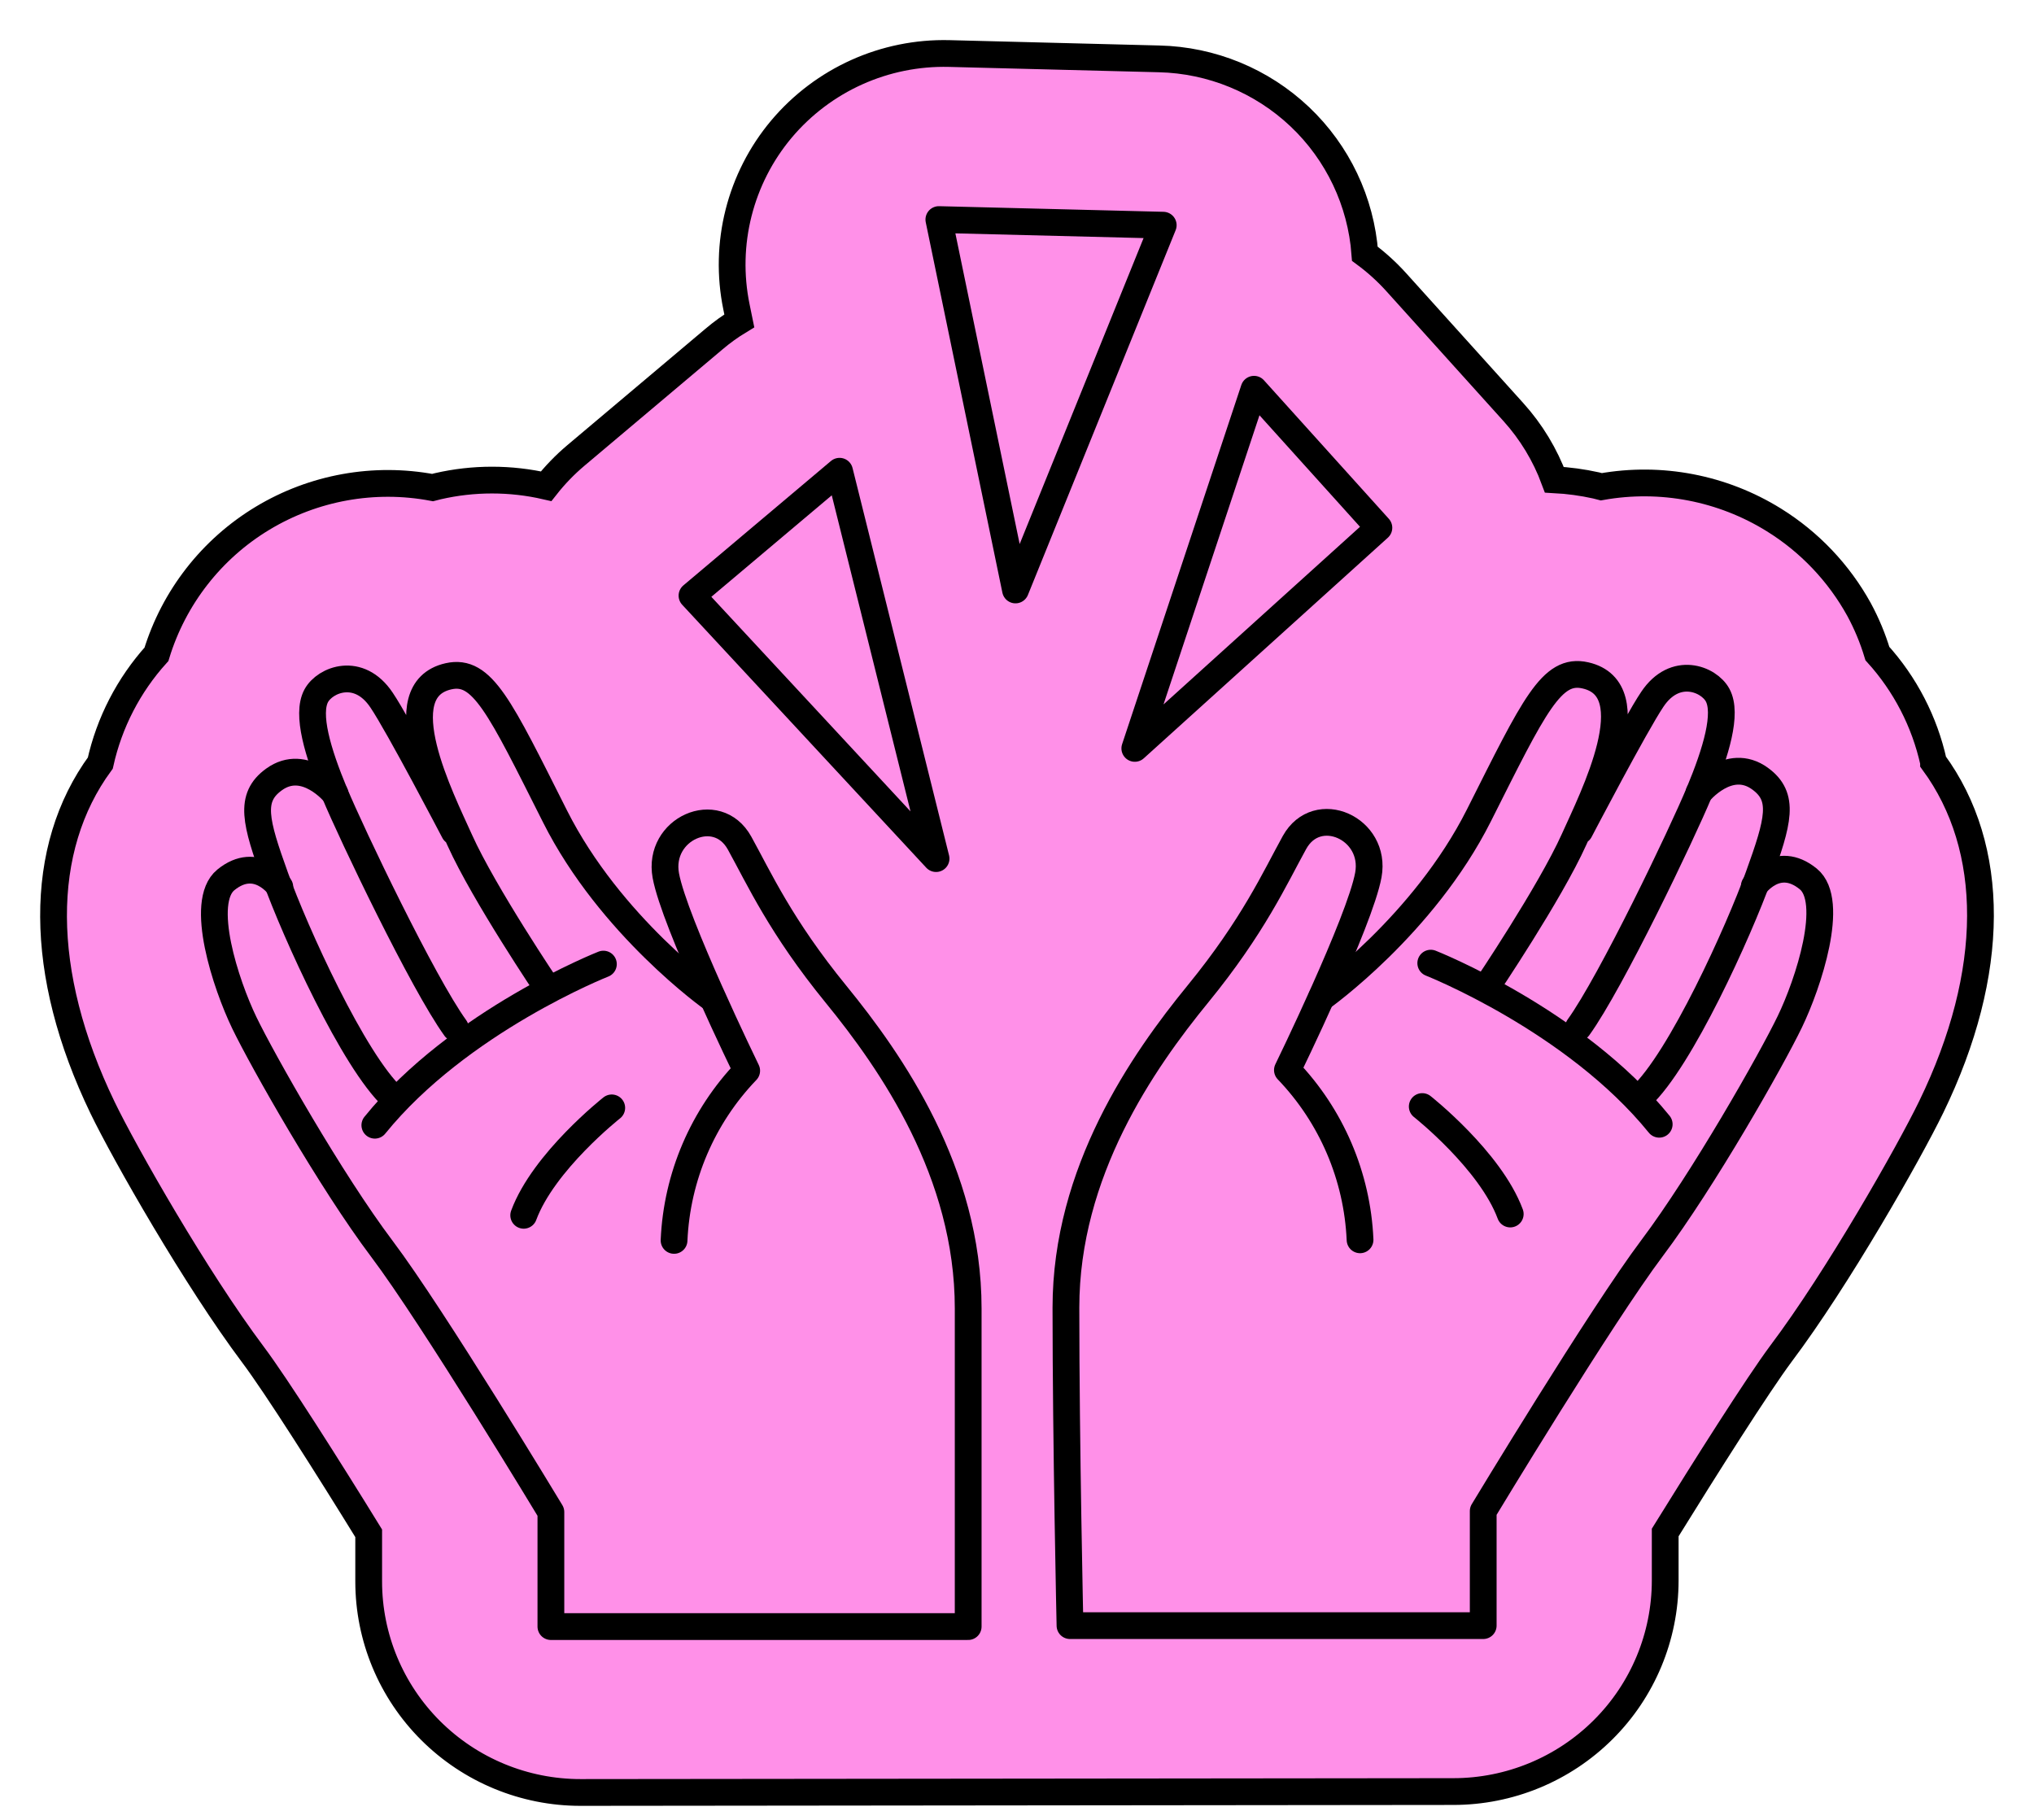
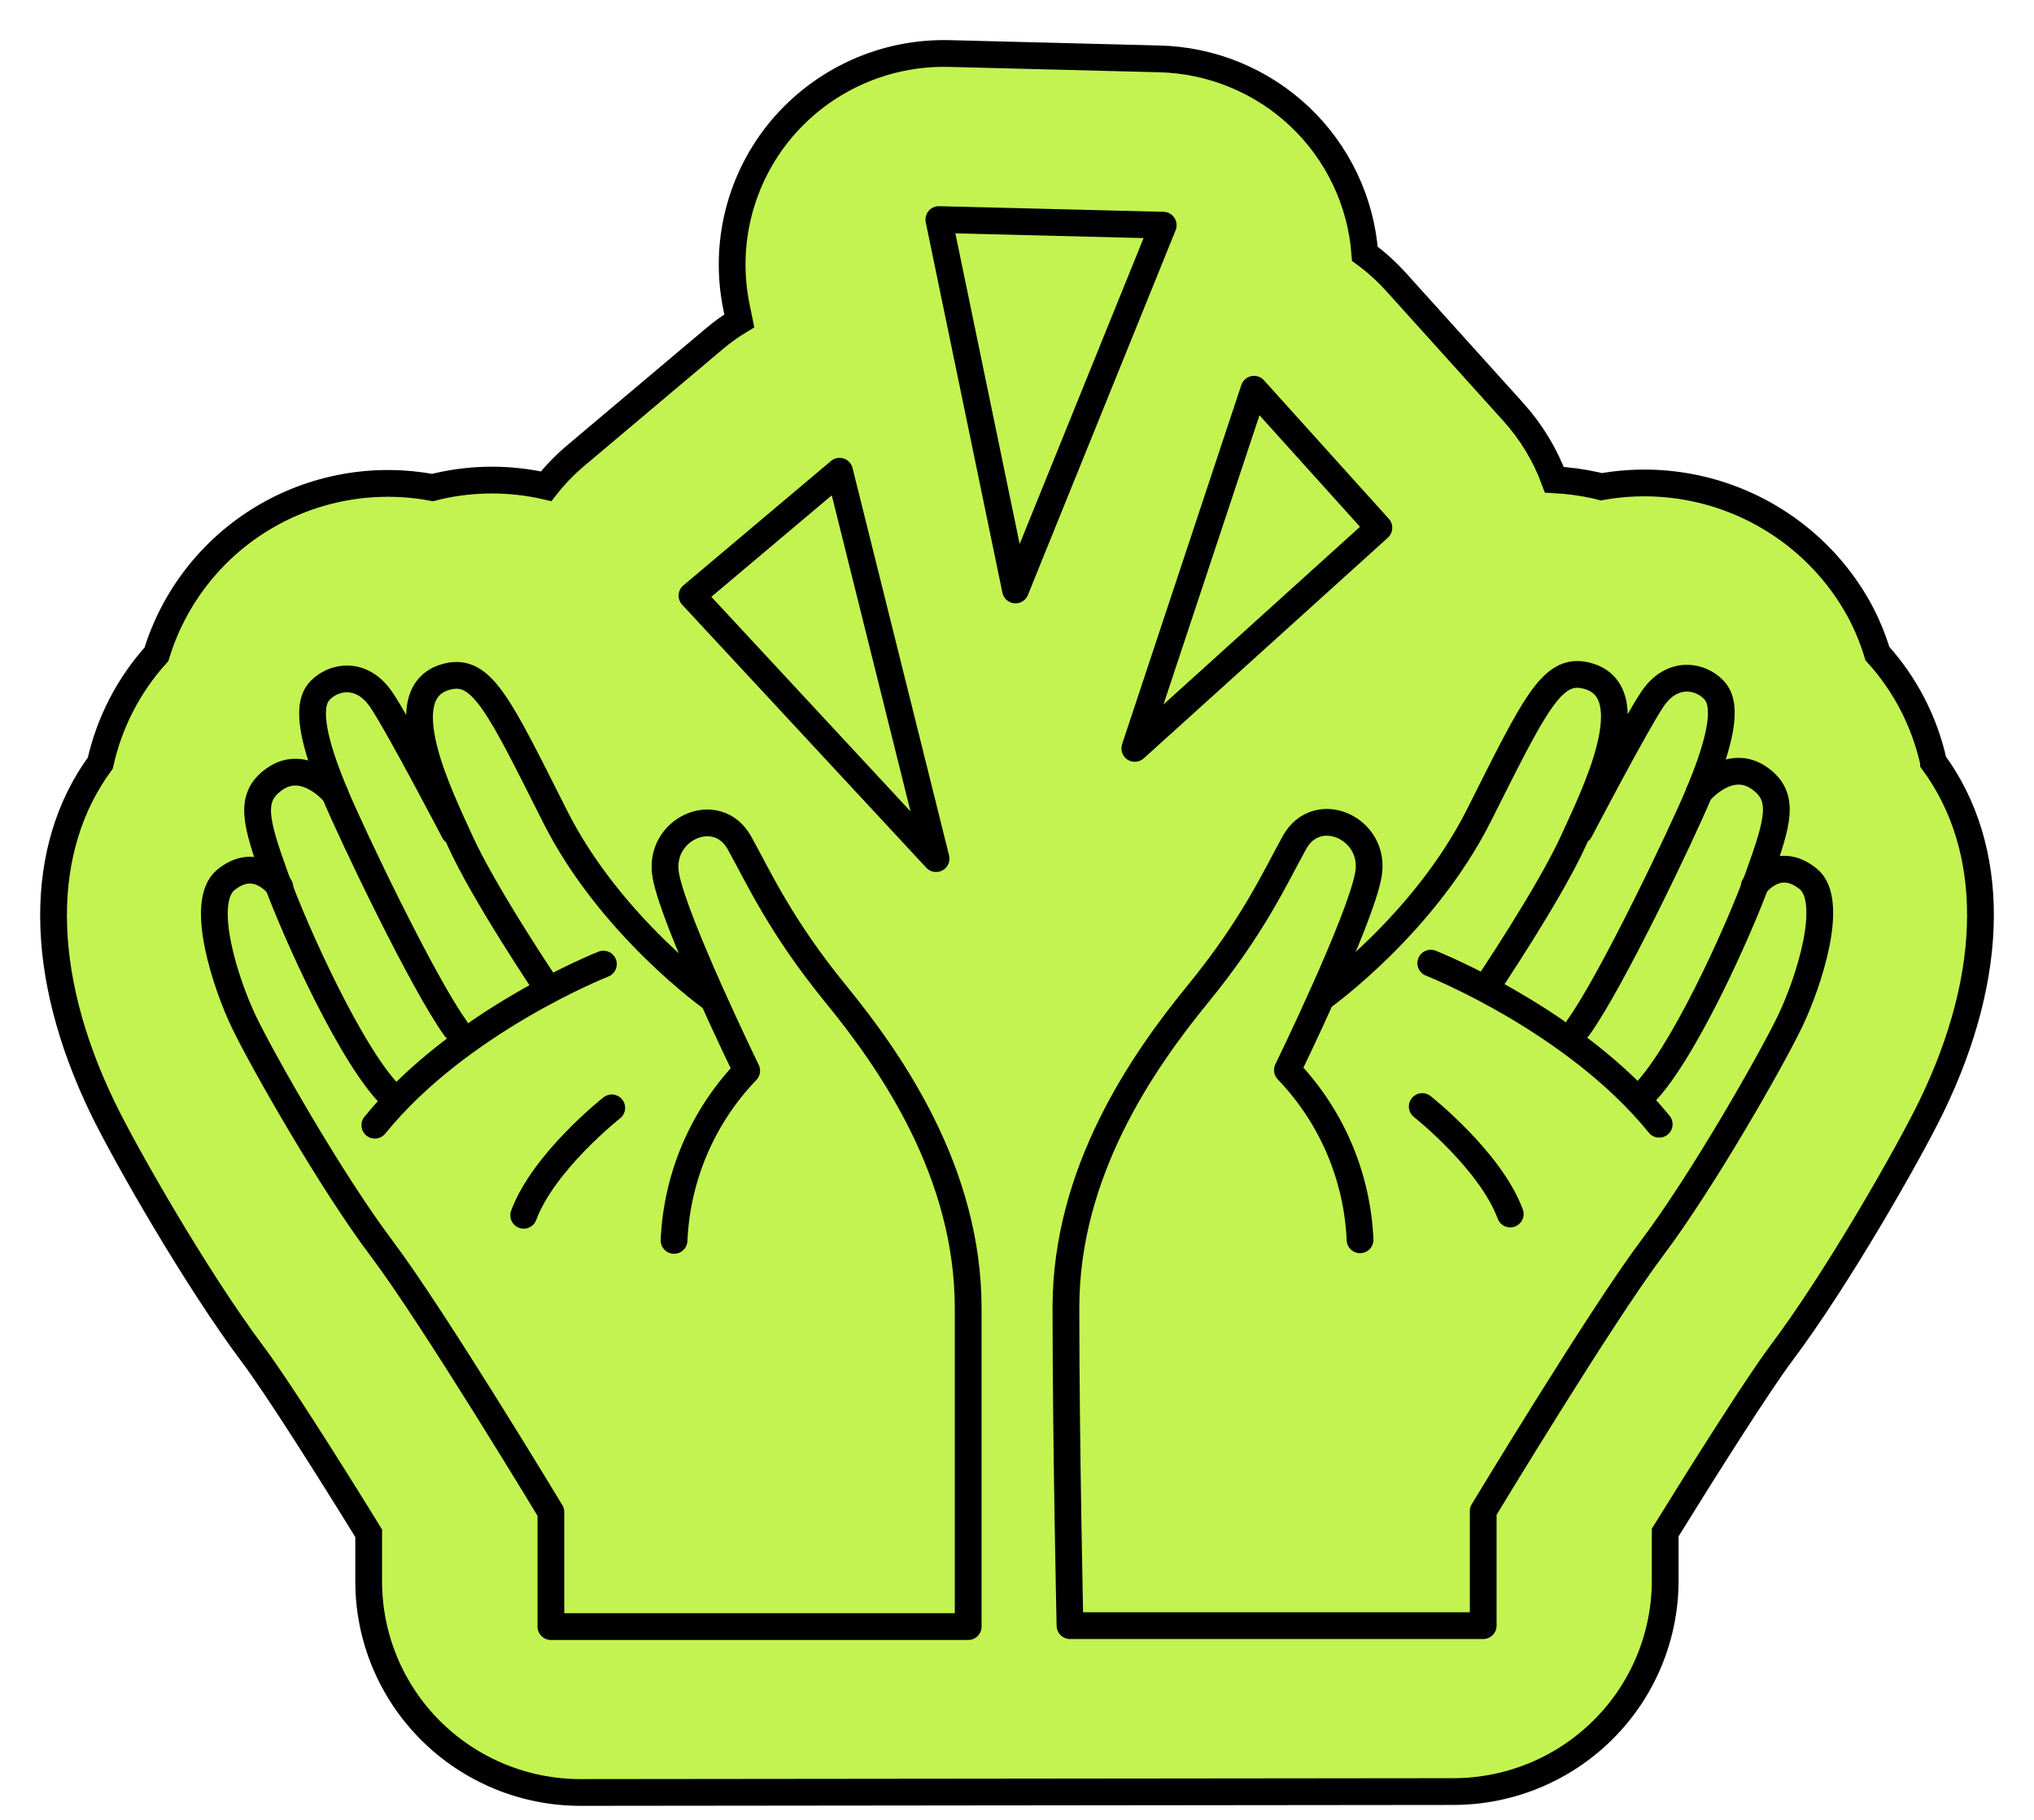
<svg xmlns="http://www.w3.org/2000/svg" width="38" height="34" fill="none">
-   <path fill="#FF90E8" stroke="#000" stroke-miterlimit="10" stroke-width=".5" d="M36.123 14.24a4.459 4.459 0 0 0-1.049-2.03 4.374 4.374 0 0 0-.341-.82 4.564 4.564 0 0 0-1.593-1.677 4.587 4.587 0 0 0-3.224-.619l-.097-.025a4.774 4.774 0 0 0-.78-.106 3.915 3.915 0 0 0-.766-1.265l-2.184-2.422a3.957 3.957 0 0 0-.59-.535 3.927 3.927 0 0 0-1.216-2.56A3.956 3.956 0 0 0 21.656 1.1L17.734 1a3.97 3.97 0 0 0-3.135 1.412 3.936 3.936 0 0 0-.84 3.323l.053.259a3.65 3.65 0 0 0-.471.339L10.758 8.51a3.94 3.94 0 0 0-.555.574 4.516 4.516 0 0 0-2.023 0l-.098.025a4.534 4.534 0 0 0-3.178.574 4.504 4.504 0 0 0-1.981 2.541 4.482 4.482 0 0 0-1.049 2.032c-1.17 1.597-1.174 3.92.043 6.44.416.86 1.747 3.195 2.808 4.61.44.586 1.403 2.106 2.163 3.34v.9c0 1.046.417 2.048 1.159 2.787a3.964 3.964 0 0 0 2.798 1.155l16.307-.017c1.05 0 2.056-.416 2.798-1.155a3.935 3.935 0 0 0 1.16-2.787v-.898c.76-1.229 1.726-2.754 2.162-3.34 1.06-1.408 2.39-3.75 2.808-4.61 1.225-2.52 1.214-4.842.043-6.44Z" />
+   <path fill="#c3f351" stroke="#000" stroke-miterlimit="10" stroke-width=".5" d="M36.123 14.24a4.459 4.459 0 0 0-1.049-2.03 4.374 4.374 0 0 0-.341-.82 4.564 4.564 0 0 0-1.593-1.677 4.587 4.587 0 0 0-3.224-.619l-.097-.025a4.774 4.774 0 0 0-.78-.106 3.915 3.915 0 0 0-.766-1.265l-2.184-2.422a3.957 3.957 0 0 0-.59-.535 3.927 3.927 0 0 0-1.216-2.56A3.956 3.956 0 0 0 21.656 1.1L17.734 1a3.97 3.97 0 0 0-3.135 1.412 3.936 3.936 0 0 0-.84 3.323l.053.259a3.65 3.65 0 0 0-.471.339L10.758 8.51a3.94 3.94 0 0 0-.555.574 4.516 4.516 0 0 0-2.023 0l-.098.025a4.534 4.534 0 0 0-3.178.574 4.504 4.504 0 0 0-1.981 2.541 4.482 4.482 0 0 0-1.049 2.032c-1.17 1.597-1.174 3.92.043 6.44.416.86 1.747 3.195 2.808 4.61.44.586 1.403 2.106 2.163 3.34v.9c0 1.046.417 2.048 1.159 2.787a3.964 3.964 0 0 0 2.798 1.155l16.307-.017c1.05 0 2.056-.416 2.798-1.155a3.935 3.935 0 0 0 1.16-2.787v-.898c.76-1.229 1.726-2.754 2.162-3.34 1.06-1.408 2.39-3.75 2.808-4.61 1.225-2.52 1.214-4.842.043-6.44Z" />
  <path stroke="#000" stroke-linecap="round" stroke-linejoin="round" stroke-width=".5" d="M24.688 18.64s1.908-1.352 2.942-3.407c1.034-2.055 1.357-2.76 1.989-2.615 1.167.264.138 2.284-.211 3.063-.452 1.005-1.645 2.774-1.645 2.774m1.75-2.933s1.04-1.99 1.357-2.458c.424-.634 1.056-.38 1.219-.078.186.343-.026 1.055-.345 1.822-.318.767-1.644 3.54-2.254 4.385" />
  <path stroke="#000" stroke-linecap="round" stroke-linejoin="round" stroke-width=".5" d="M31.741 14.81s.557-.687 1.14-.264c.47.34.346.791-.026 1.822-.371 1.031-1.458 3.434-2.2 4.121m-3.925-2.495s2.69 1.062 4.268 3.01" />
  <path stroke="#000" stroke-linecap="round" stroke-linejoin="round" stroke-width=".5" d="M32.775 16.553s.424-.608 1.008-.132c.508.414 0 1.954-.345 2.668-.344.714-1.618 2.958-2.572 4.227-.954 1.268-3.156 4.915-3.156 4.915v2.14h-7.72s-.076-3.404-.076-5.94c0-2.537 1.432-4.597 2.468-5.864 1.035-1.267 1.44-2.172 1.802-2.827.424-.765 1.539-.264 1.38.607-.16.872-1.512 3.645-1.512 3.645a4.888 4.888 0 0 1 1.357 3.171" />
  <path stroke="#000" stroke-linecap="round" stroke-linejoin="round" stroke-width=".5" d="M26.571 20.673s1.272 1.004 1.644 2.008m-14.903-4.023s-1.91-1.352-2.944-3.408c-1.035-2.056-1.357-2.758-1.99-2.615-1.165.264-.136 2.286.213 3.065.452 1.003 1.645 2.773 1.645 2.773m-1.751-2.936s-1.039-1.99-1.357-2.458c-.424-.635-1.056-.383-1.22-.08-.185.344.027 1.057.345 1.822.319.766 1.644 3.54 2.254 4.385" />
  <path stroke="#000" stroke-linecap="round" stroke-linejoin="round" stroke-width=".5" d="M6.258 14.827s-.558-.686-1.14-.264c-.471.341-.345.792.026 1.824.371 1.03 1.458 3.433 2.201 4.12m3.928-2.495s-2.691 1.06-4.27 3.01" />
  <path stroke="#000" stroke-linecap="round" stroke-linejoin="round" stroke-width=".5" d="M5.228 16.571s-.425-.607-1.008-.133c-.509.415 0 1.956.344 2.669.344.712 1.617 2.959 2.572 4.226.955 1.267 3.156 4.916 3.156 4.916v2.14h7.796v-5.946c0-2.536-1.432-4.597-2.467-5.865-1.035-1.268-1.441-2.171-1.804-2.827-.423-.766-1.537-.264-1.378.607.16.872 1.511 3.646 1.511 3.646a4.883 4.883 0 0 0-1.357 3.17" />
  <path stroke="#000" stroke-linecap="round" stroke-linejoin="round" stroke-width=".5" d="M11.429 20.698s-1.274 1.004-1.645 2.007m11.417-8.723 2.227-6.71 2.333 2.588zm-2.229-2.96 2.76-6.815-4.192-.105zm-1.484 5.019-1.803-7.237-2.757 2.324z" />
</svg>
